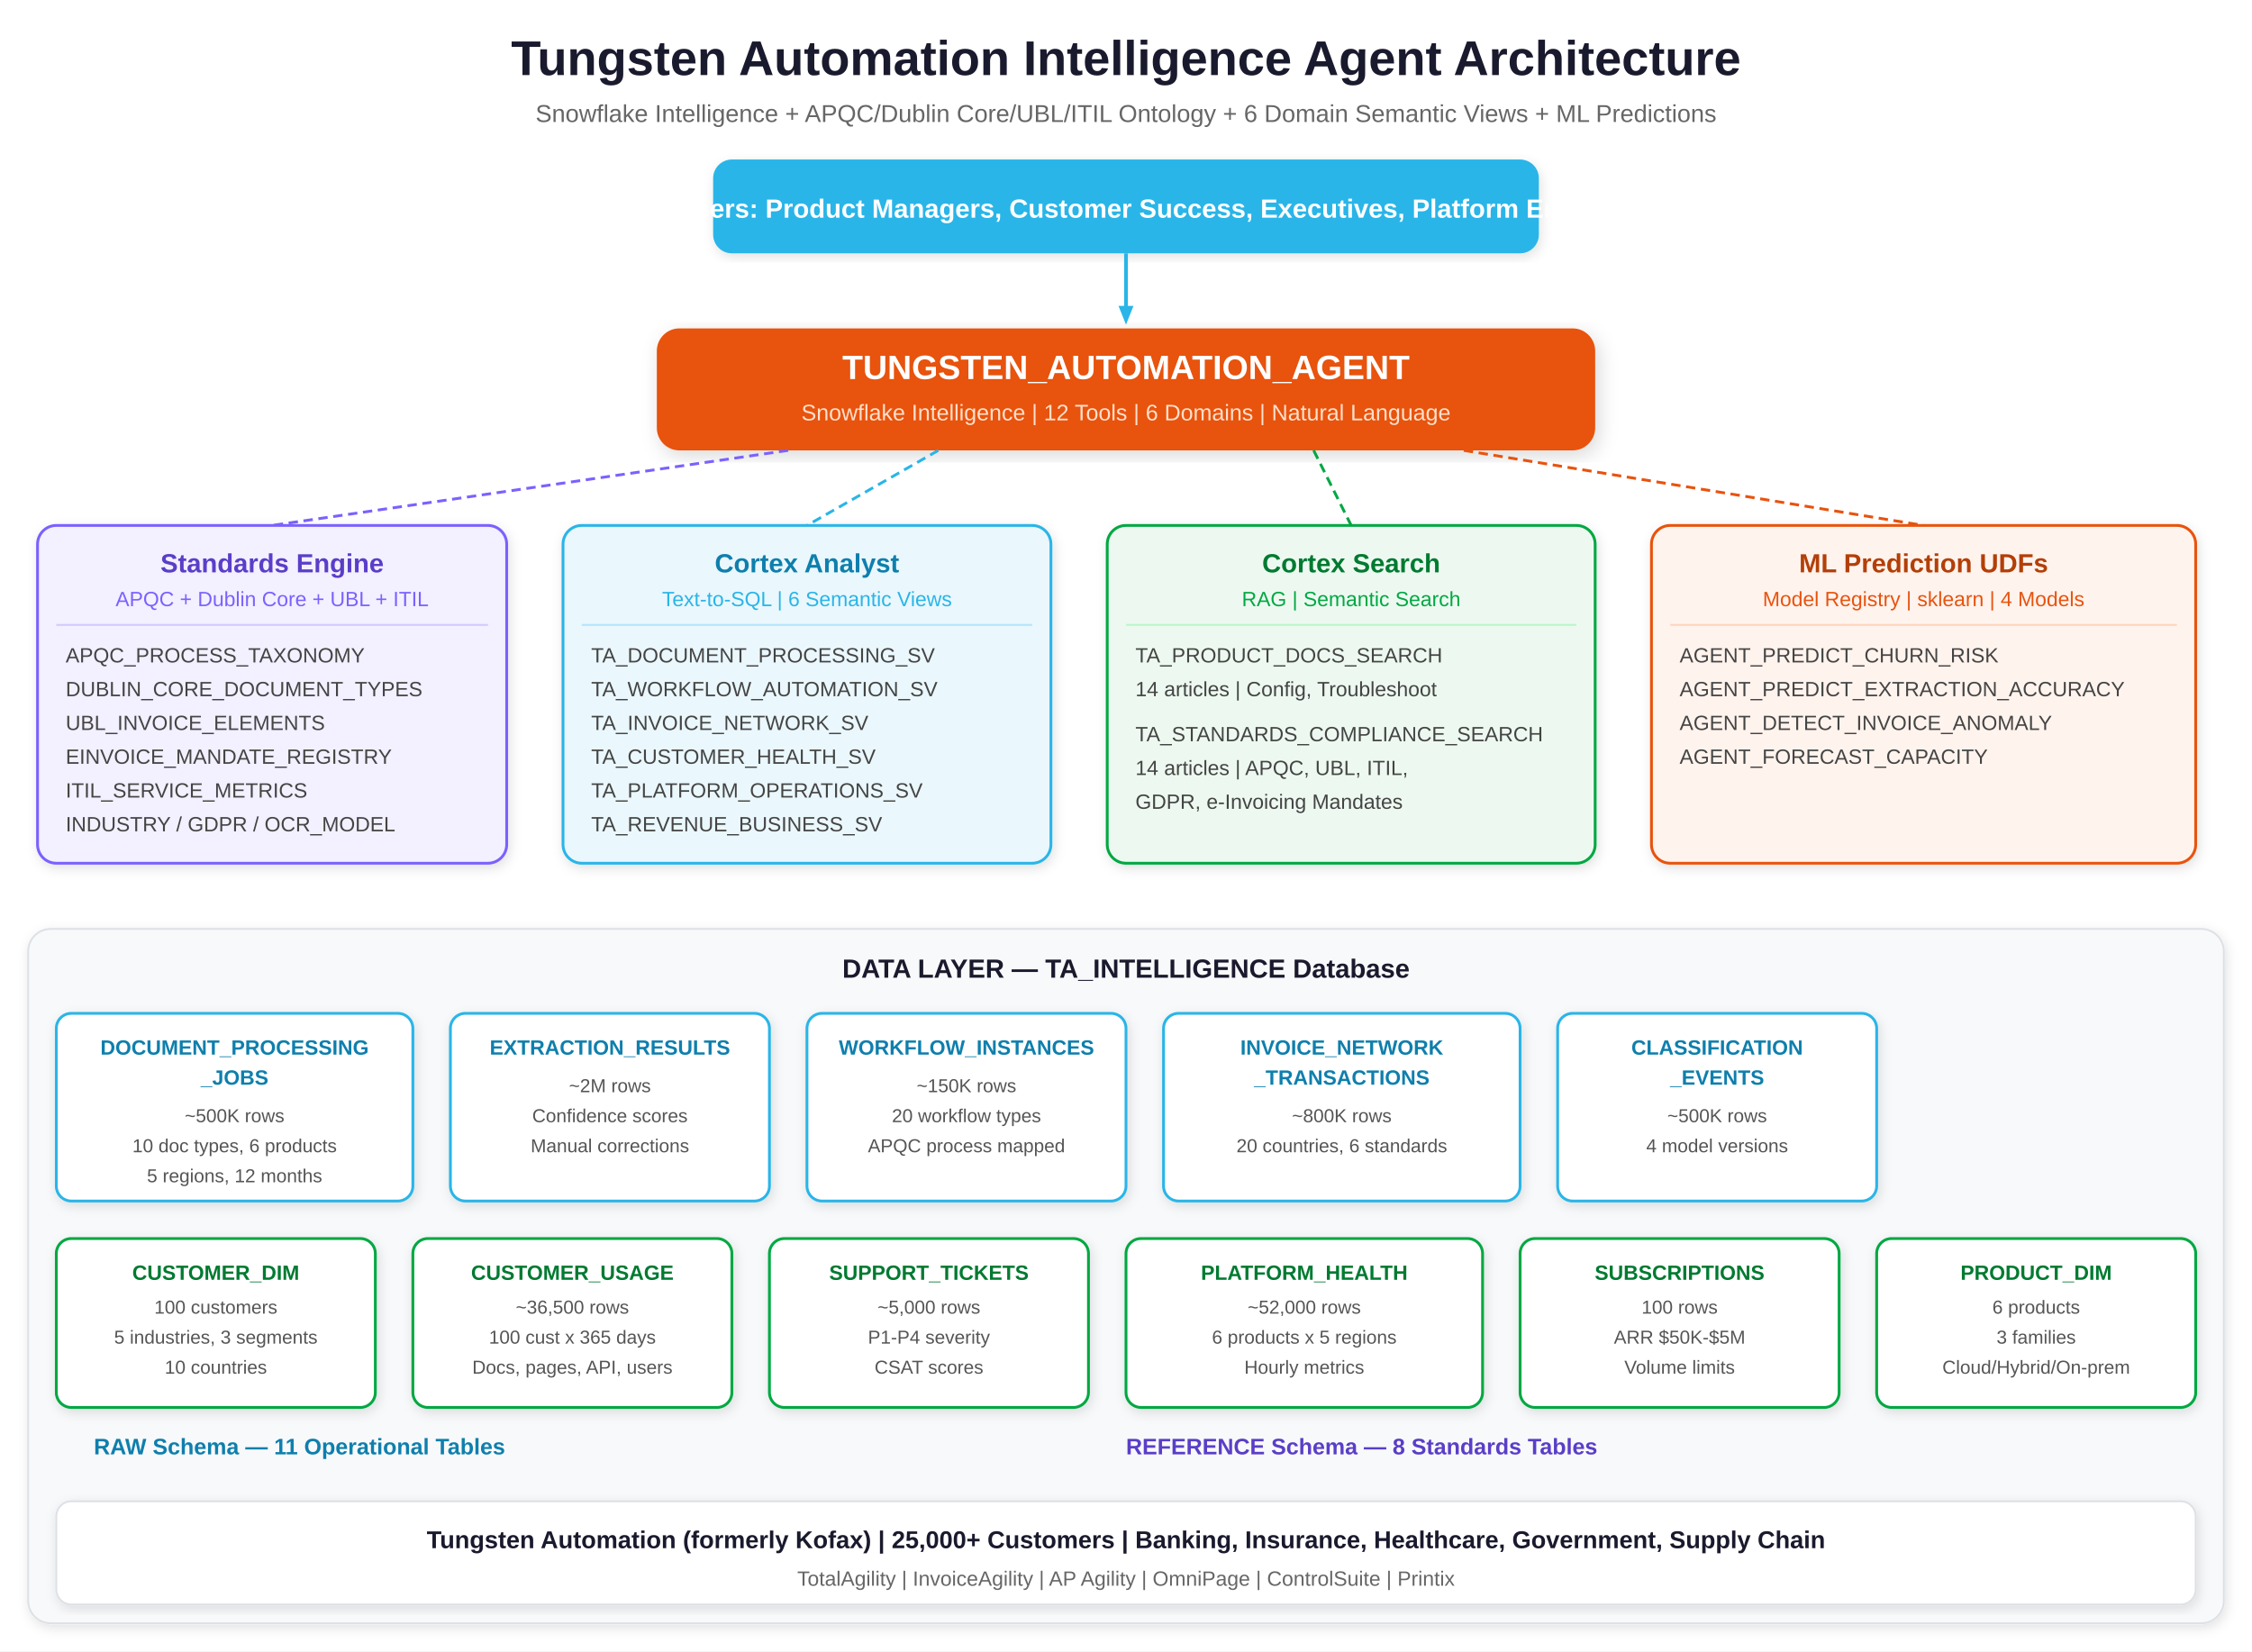
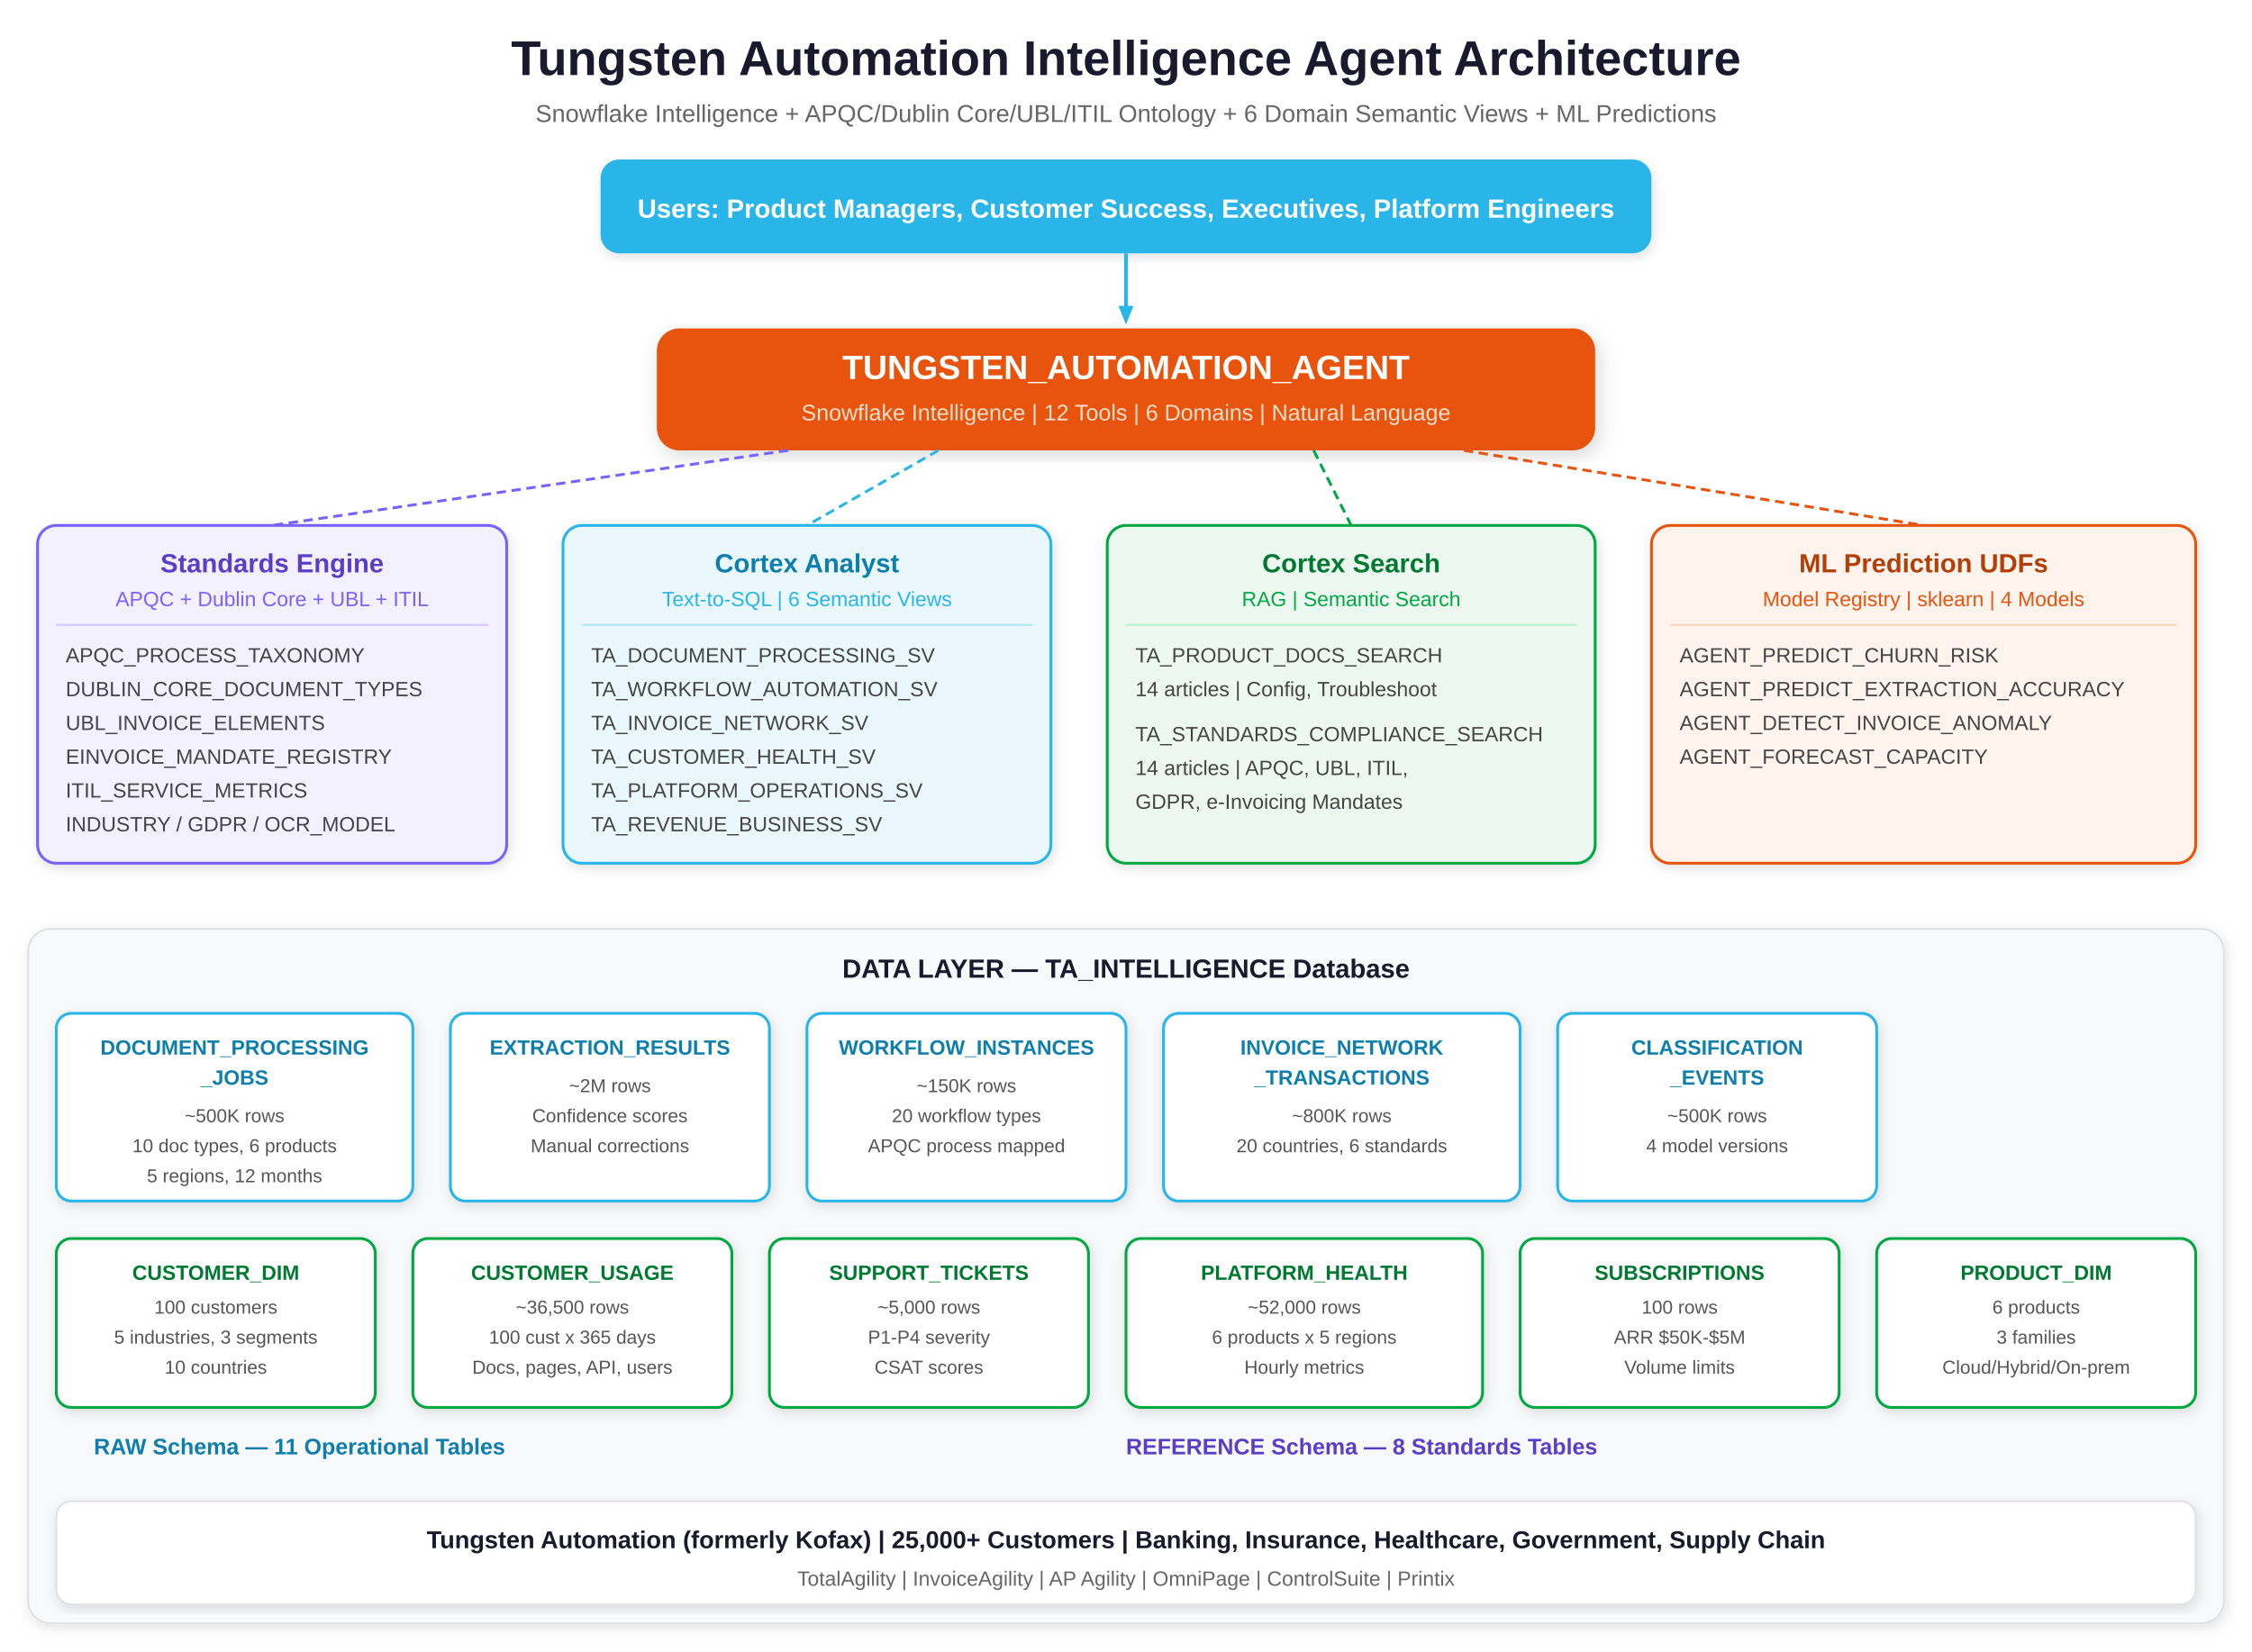
<svg xmlns="http://www.w3.org/2000/svg" viewBox="0 0 1200 880" font-family="Segoe UI, Arial, sans-serif">
  <defs>
    <filter id="sh">
      <feDropShadow dx="1" dy="2" stdDeviation="3" flood-color="#000" flood-opacity="0.12" />
    </filter>
    <filter id="shLg">
      <feDropShadow dx="2" dy="3" stdDeviation="5" flood-color="#000" flood-opacity="0.15" />
    </filter>
  </defs>
  <rect width="1200" height="880" fill="#ffffff" />
  <text x="600" y="40" text-anchor="middle" fill="#1a1a2e" font-size="26" font-weight="bold">Tungsten Automation Intelligence Agent Architecture</text>
  <text x="600" y="65" text-anchor="middle" fill="#666" font-size="13">Snowflake Intelligence + APQC/Dublin Core/UBL/ITIL Ontology + 6 Domain Semantic Views + ML Predictions</text>
-   <rect x="380" y="85" width="440" height="50" rx="10" fill="#29b5e8" filter="url(#sh)" />
-   <text x="600" y="116" text-anchor="middle" fill="#fff" font-size="14" font-weight="bold">Users: Product Managers, Customer Success, Executives, Platform Eng</text>
+   <rect x="320" y="85" width="560" height="50" rx="10" fill="#29b5e8" filter="url(#sh)" />
+   <text x="600" y="116" text-anchor="middle" fill="#fff" font-size="14" font-weight="bold">Users: Product Managers, Customer Success, Executives, Platform Engineers</text>
  <line x1="600" y1="135" x2="600" y2="165" stroke="#29b5e8" stroke-width="2" />
  <polygon points="596,163 604,163 600,173" fill="#29b5e8" />
  <rect x="350" y="175" width="500" height="65" rx="12" fill="#e8530e" filter="url(#shLg)" />
  <text x="600" y="202" text-anchor="middle" fill="#fff" font-size="18" font-weight="bold">TUNGSTEN_AUTOMATION_AGENT</text>
  <text x="600" y="224" text-anchor="middle" fill="#ffe0cc" font-size="12">Snowflake Intelligence | 12 Tools | 6 Domains | Natural Language</text>
  <line x1="420" y1="240" x2="145" y2="280" stroke="#7b61ff" stroke-width="1.5" stroke-dasharray="5,3" />
  <line x1="500" y1="240" x2="430" y2="280" stroke="#29b5e8" stroke-width="1.5" stroke-dasharray="5,3" />
  <line x1="700" y1="240" x2="720" y2="280" stroke="#00a843" stroke-width="1.5" stroke-dasharray="5,3" />
  <line x1="780" y1="240" x2="1025" y2="280" stroke="#e8530e" stroke-width="1.5" stroke-dasharray="5,3" />
  <rect x="20" y="280" width="250" height="180" rx="10" fill="#f3f0ff" stroke="#7b61ff" stroke-width="1.5" filter="url(#sh)" />
  <text x="145" y="305" text-anchor="middle" fill="#5a3ec8" font-size="14" font-weight="bold">Standards Engine</text>
  <text x="145" y="323" text-anchor="middle" fill="#7b61ff" font-size="11">APQC + Dublin Core + UBL + ITIL</text>
  <line x1="30" y1="333" x2="260" y2="333" stroke="#d4c8ff" stroke-width="1" />
  <text x="35" y="353" fill="#444" font-size="11">APQC_PROCESS_TAXONOMY</text>
  <text x="35" y="371" fill="#444" font-size="11">DUBLIN_CORE_DOCUMENT_TYPES</text>
  <text x="35" y="389" fill="#444" font-size="11">UBL_INVOICE_ELEMENTS</text>
  <text x="35" y="407" fill="#444" font-size="11">EINVOICE_MANDATE_REGISTRY</text>
  <text x="35" y="425" fill="#444" font-size="11">ITIL_SERVICE_METRICS</text>
  <text x="35" y="443" fill="#444" font-size="11">INDUSTRY / GDPR / OCR_MODEL</text>
  <rect x="300" y="280" width="260" height="180" rx="10" fill="#eaf7fc" stroke="#29b5e8" stroke-width="1.5" filter="url(#sh)" />
  <text x="430" y="305" text-anchor="middle" fill="#0e7fad" font-size="14" font-weight="bold">Cortex Analyst</text>
  <text x="430" y="323" text-anchor="middle" fill="#29b5e8" font-size="11">Text-to-SQL | 6 Semantic Views</text>
  <line x1="310" y1="333" x2="550" y2="333" stroke="#b3e5fc" stroke-width="1" />
  <text x="315" y="353" fill="#444" font-size="11">TA_DOCUMENT_PROCESSING_SV</text>
  <text x="315" y="371" fill="#444" font-size="11">TA_WORKFLOW_AUTOMATION_SV</text>
  <text x="315" y="389" fill="#444" font-size="11">TA_INVOICE_NETWORK_SV</text>
  <text x="315" y="407" fill="#444" font-size="11">TA_CUSTOMER_HEALTH_SV</text>
  <text x="315" y="425" fill="#444" font-size="11">TA_PLATFORM_OPERATIONS_SV</text>
  <text x="315" y="443" fill="#444" font-size="11">TA_REVENUE_BUSINESS_SV</text>
  <rect x="590" y="280" width="260" height="180" rx="10" fill="#edf9f0" stroke="#00a843" stroke-width="1.5" filter="url(#sh)" />
  <text x="720" y="305" text-anchor="middle" fill="#007a31" font-size="14" font-weight="bold">Cortex Search</text>
  <text x="720" y="323" text-anchor="middle" fill="#00a843" font-size="11">RAG | Semantic Search</text>
  <line x1="600" y1="333" x2="840" y2="333" stroke="#b9f6ca" stroke-width="1" />
  <text x="605" y="353" fill="#444" font-size="11">TA_PRODUCT_DOCS_SEARCH</text>
  <text x="605" y="371" fill="#444" font-size="11">14 articles | Config, Troubleshoot</text>
  <text x="605" y="395" fill="#444" font-size="11">TA_STANDARDS_COMPLIANCE_SEARCH</text>
  <text x="605" y="413" fill="#444" font-size="11">14 articles | APQC, UBL, ITIL,</text>
  <text x="605" y="431" fill="#444" font-size="11">GDPR, e-Invoicing Mandates</text>
  <rect x="880" y="280" width="290" height="180" rx="10" fill="#fff3ed" stroke="#e8530e" stroke-width="1.5" filter="url(#sh)" />
  <text x="1025" y="305" text-anchor="middle" fill="#b33f08" font-size="14" font-weight="bold">ML Prediction UDFs</text>
  <text x="1025" y="323" text-anchor="middle" fill="#e8530e" font-size="11">Model Registry | sklearn | 4 Models</text>
  <line x1="890" y1="333" x2="1160" y2="333" stroke="#ffd4bf" stroke-width="1" />
  <text x="895" y="353" fill="#444" font-size="11">AGENT_PREDICT_CHURN_RISK</text>
  <text x="895" y="371" fill="#444" font-size="11">AGENT_PREDICT_EXTRACTION_ACCURACY</text>
  <text x="895" y="389" fill="#444" font-size="11">AGENT_DETECT_INVOICE_ANOMALY</text>
  <text x="895" y="407" fill="#444" font-size="11">AGENT_FORECAST_CAPACITY</text>
  <rect x="15" y="495" width="1170" height="370" rx="12" fill="#f8f9fa" stroke="#dde1e6" stroke-width="1" filter="url(#sh)" />
  <text x="600" y="521" text-anchor="middle" fill="#1a1a2e" font-size="14" font-weight="bold">DATA LAYER — TA_INTELLIGENCE Database</text>
  <rect x="30" y="540" width="190" height="100" rx="8" fill="#fff" stroke="#29b5e8" stroke-width="1.5" filter="url(#sh)" />
  <text x="125" y="562" text-anchor="middle" fill="#0e7fad" font-size="11" font-weight="bold">DOCUMENT_PROCESSING</text>
  <text x="125" y="578" text-anchor="middle" fill="#0e7fad" font-size="11" font-weight="bold">_JOBS</text>
  <text x="125" y="598" text-anchor="middle" fill="#555" font-size="10">~500K rows</text>
  <text x="125" y="614" text-anchor="middle" fill="#555" font-size="10">10 doc types, 6 products</text>
  <text x="125" y="630" text-anchor="middle" fill="#555" font-size="10">5 regions, 12 months</text>
  <rect x="240" y="540" width="170" height="100" rx="8" fill="#fff" stroke="#29b5e8" stroke-width="1.5" filter="url(#sh)" />
  <text x="325" y="562" text-anchor="middle" fill="#0e7fad" font-size="11" font-weight="bold">EXTRACTION_RESULTS</text>
  <text x="325" y="582" text-anchor="middle" fill="#555" font-size="10">~2M rows</text>
  <text x="325" y="598" text-anchor="middle" fill="#555" font-size="10">Confidence scores</text>
  <text x="325" y="614" text-anchor="middle" fill="#555" font-size="10">Manual corrections</text>
  <rect x="430" y="540" width="170" height="100" rx="8" fill="#fff" stroke="#29b5e8" stroke-width="1.5" filter="url(#sh)" />
  <text x="515" y="562" text-anchor="middle" fill="#0e7fad" font-size="11" font-weight="bold">WORKFLOW_INSTANCES</text>
  <text x="515" y="582" text-anchor="middle" fill="#555" font-size="10">~150K rows</text>
  <text x="515" y="598" text-anchor="middle" fill="#555" font-size="10">20 workflow types</text>
  <text x="515" y="614" text-anchor="middle" fill="#555" font-size="10">APQC process mapped</text>
  <rect x="620" y="540" width="190" height="100" rx="8" fill="#fff" stroke="#29b5e8" stroke-width="1.5" filter="url(#sh)" />
  <text x="715" y="562" text-anchor="middle" fill="#0e7fad" font-size="11" font-weight="bold">INVOICE_NETWORK</text>
  <text x="715" y="578" text-anchor="middle" fill="#0e7fad" font-size="11" font-weight="bold">_TRANSACTIONS</text>
  <text x="715" y="598" text-anchor="middle" fill="#555" font-size="10">~800K rows</text>
  <text x="715" y="614" text-anchor="middle" fill="#555" font-size="10">20 countries, 6 standards</text>
  <rect x="830" y="540" width="170" height="100" rx="8" fill="#fff" stroke="#29b5e8" stroke-width="1.5" filter="url(#sh)" />
  <text x="915" y="562" text-anchor="middle" fill="#0e7fad" font-size="11" font-weight="bold">CLASSIFICATION</text>
  <text x="915" y="578" text-anchor="middle" fill="#0e7fad" font-size="11" font-weight="bold">_EVENTS</text>
  <text x="915" y="598" text-anchor="middle" fill="#555" font-size="10">~500K rows</text>
  <text x="915" y="614" text-anchor="middle" fill="#555" font-size="10">4 model versions</text>
  <rect x="30" y="660" width="170" height="90" rx="8" fill="#fff" stroke="#00a843" stroke-width="1.5" filter="url(#sh)" />
  <text x="115" y="682" text-anchor="middle" fill="#007a31" font-size="11" font-weight="bold">CUSTOMER_DIM</text>
  <text x="115" y="700" text-anchor="middle" fill="#555" font-size="10">100 customers</text>
  <text x="115" y="716" text-anchor="middle" fill="#555" font-size="10">5 industries, 3 segments</text>
  <text x="115" y="732" text-anchor="middle" fill="#555" font-size="10">10 countries</text>
  <rect x="220" y="660" width="170" height="90" rx="8" fill="#fff" stroke="#00a843" stroke-width="1.5" filter="url(#sh)" />
  <text x="305" y="682" text-anchor="middle" fill="#007a31" font-size="11" font-weight="bold">CUSTOMER_USAGE</text>
  <text x="305" y="700" text-anchor="middle" fill="#555" font-size="10">~36,500 rows</text>
  <text x="305" y="716" text-anchor="middle" fill="#555" font-size="10">100 cust x 365 days</text>
  <text x="305" y="732" text-anchor="middle" fill="#555" font-size="10">Docs, pages, API, users</text>
  <rect x="410" y="660" width="170" height="90" rx="8" fill="#fff" stroke="#00a843" stroke-width="1.5" filter="url(#sh)" />
  <text x="495" y="682" text-anchor="middle" fill="#007a31" font-size="11" font-weight="bold">SUPPORT_TICKETS</text>
  <text x="495" y="700" text-anchor="middle" fill="#555" font-size="10">~5,000 rows</text>
  <text x="495" y="716" text-anchor="middle" fill="#555" font-size="10">P1-P4 severity</text>
  <text x="495" y="732" text-anchor="middle" fill="#555" font-size="10">CSAT scores</text>
  <rect x="600" y="660" width="190" height="90" rx="8" fill="#fff" stroke="#00a843" stroke-width="1.5" filter="url(#sh)" />
  <text x="695" y="682" text-anchor="middle" fill="#007a31" font-size="11" font-weight="bold">PLATFORM_HEALTH</text>
  <text x="695" y="700" text-anchor="middle" fill="#555" font-size="10">~52,000 rows</text>
  <text x="695" y="716" text-anchor="middle" fill="#555" font-size="10">6 products x 5 regions</text>
  <text x="695" y="732" text-anchor="middle" fill="#555" font-size="10">Hourly metrics</text>
  <rect x="810" y="660" width="170" height="90" rx="8" fill="#fff" stroke="#00a843" stroke-width="1.5" filter="url(#sh)" />
  <text x="895" y="682" text-anchor="middle" fill="#007a31" font-size="11" font-weight="bold">SUBSCRIPTIONS</text>
  <text x="895" y="700" text-anchor="middle" fill="#555" font-size="10">100 rows</text>
  <text x="895" y="716" text-anchor="middle" fill="#555" font-size="10">ARR $50K-$5M</text>
  <text x="895" y="732" text-anchor="middle" fill="#555" font-size="10">Volume limits</text>
  <rect x="1000" y="660" width="170" height="90" rx="8" fill="#fff" stroke="#00a843" stroke-width="1.5" filter="url(#sh)" />
  <text x="1085" y="682" text-anchor="middle" fill="#007a31" font-size="11" font-weight="bold">PRODUCT_DIM</text>
  <text x="1085" y="700" text-anchor="middle" fill="#555" font-size="10">6 products</text>
  <text x="1085" y="716" text-anchor="middle" fill="#555" font-size="10">3 families</text>
  <text x="1085" y="732" text-anchor="middle" fill="#555" font-size="10">Cloud/Hybrid/On-prem</text>
  <text x="50" y="775" fill="#0e7fad" font-size="12" font-weight="bold">RAW Schema — 11 Operational Tables</text>
  <text x="600" y="775" fill="#5a3ec8" font-size="12" font-weight="bold">REFERENCE Schema — 8 Standards Tables</text>
  <rect x="30" y="800" width="1140" height="55" rx="8" fill="#fff" stroke="#dde1e6" stroke-width="1" filter="url(#sh)" />
  <text x="600" y="825" text-anchor="middle" fill="#1a1a2e" font-size="13" font-weight="bold">Tungsten Automation (formerly Kofax) | 25,000+ Customers | Banking, Insurance, Healthcare, Government, Supply Chain</text>
  <text x="600" y="845" text-anchor="middle" fill="#666" font-size="11">TotalAgility | InvoiceAgility | AP Agility | OmniPage | ControlSuite | Printix</text>
</svg>
